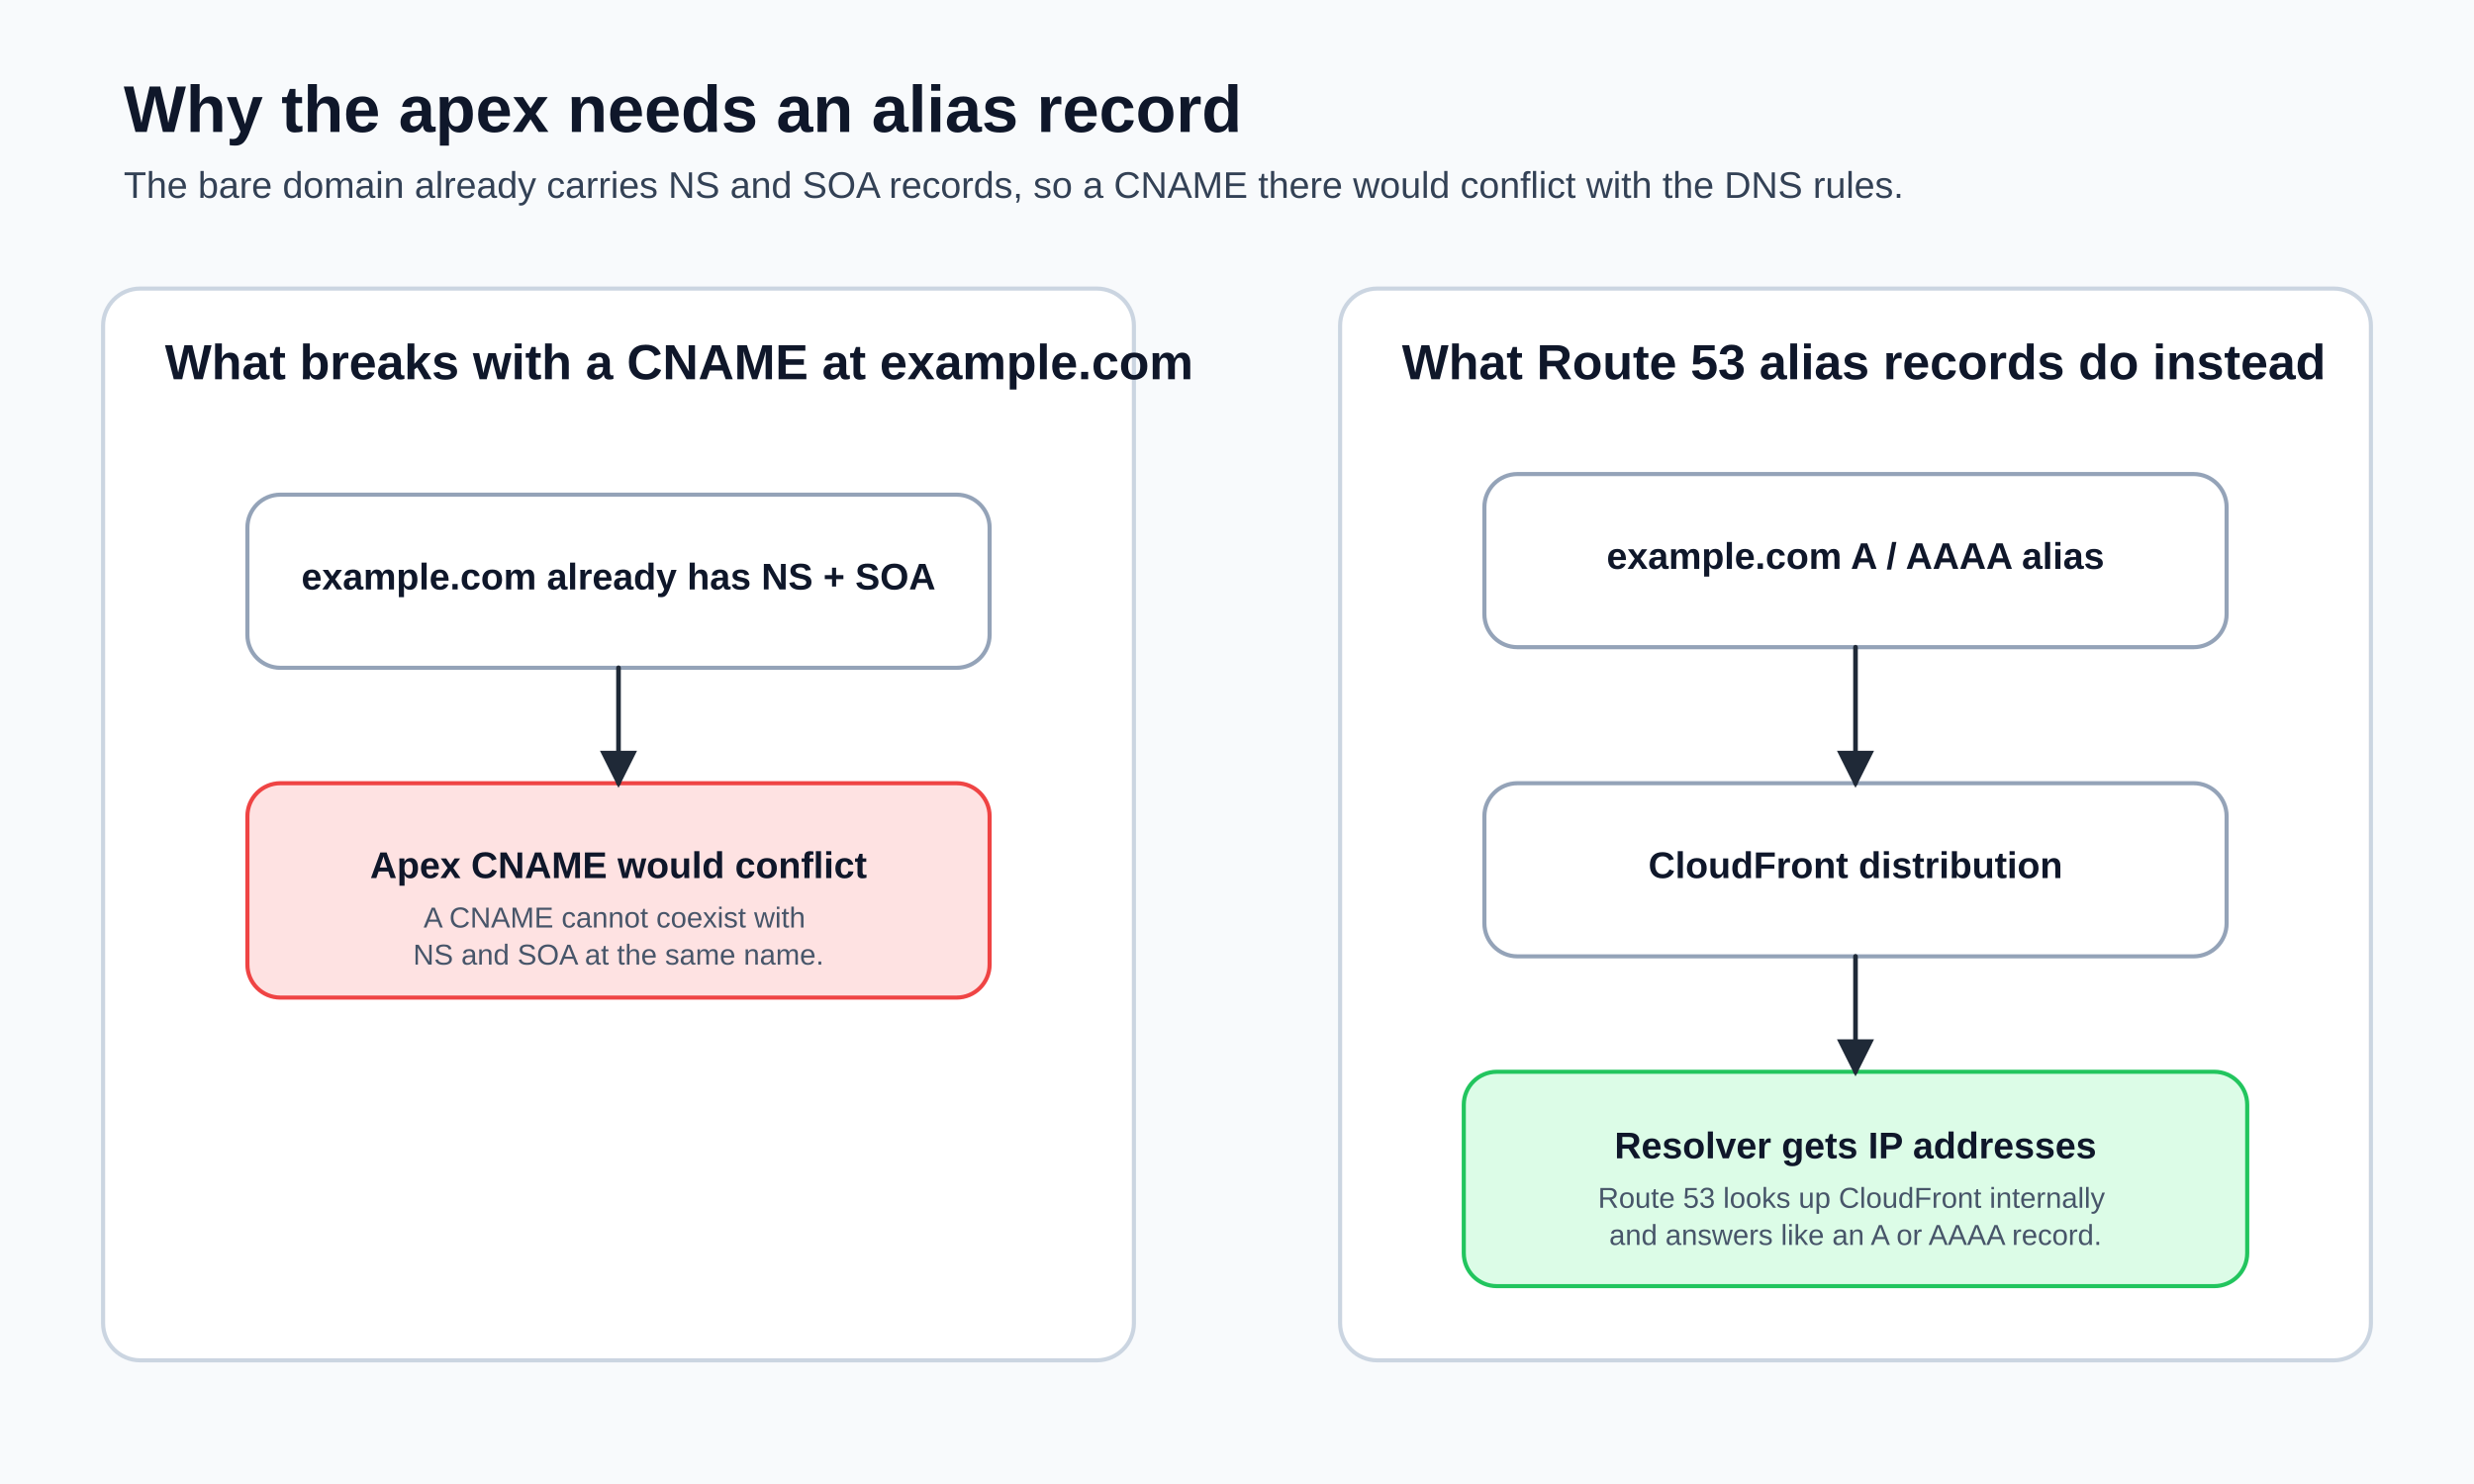
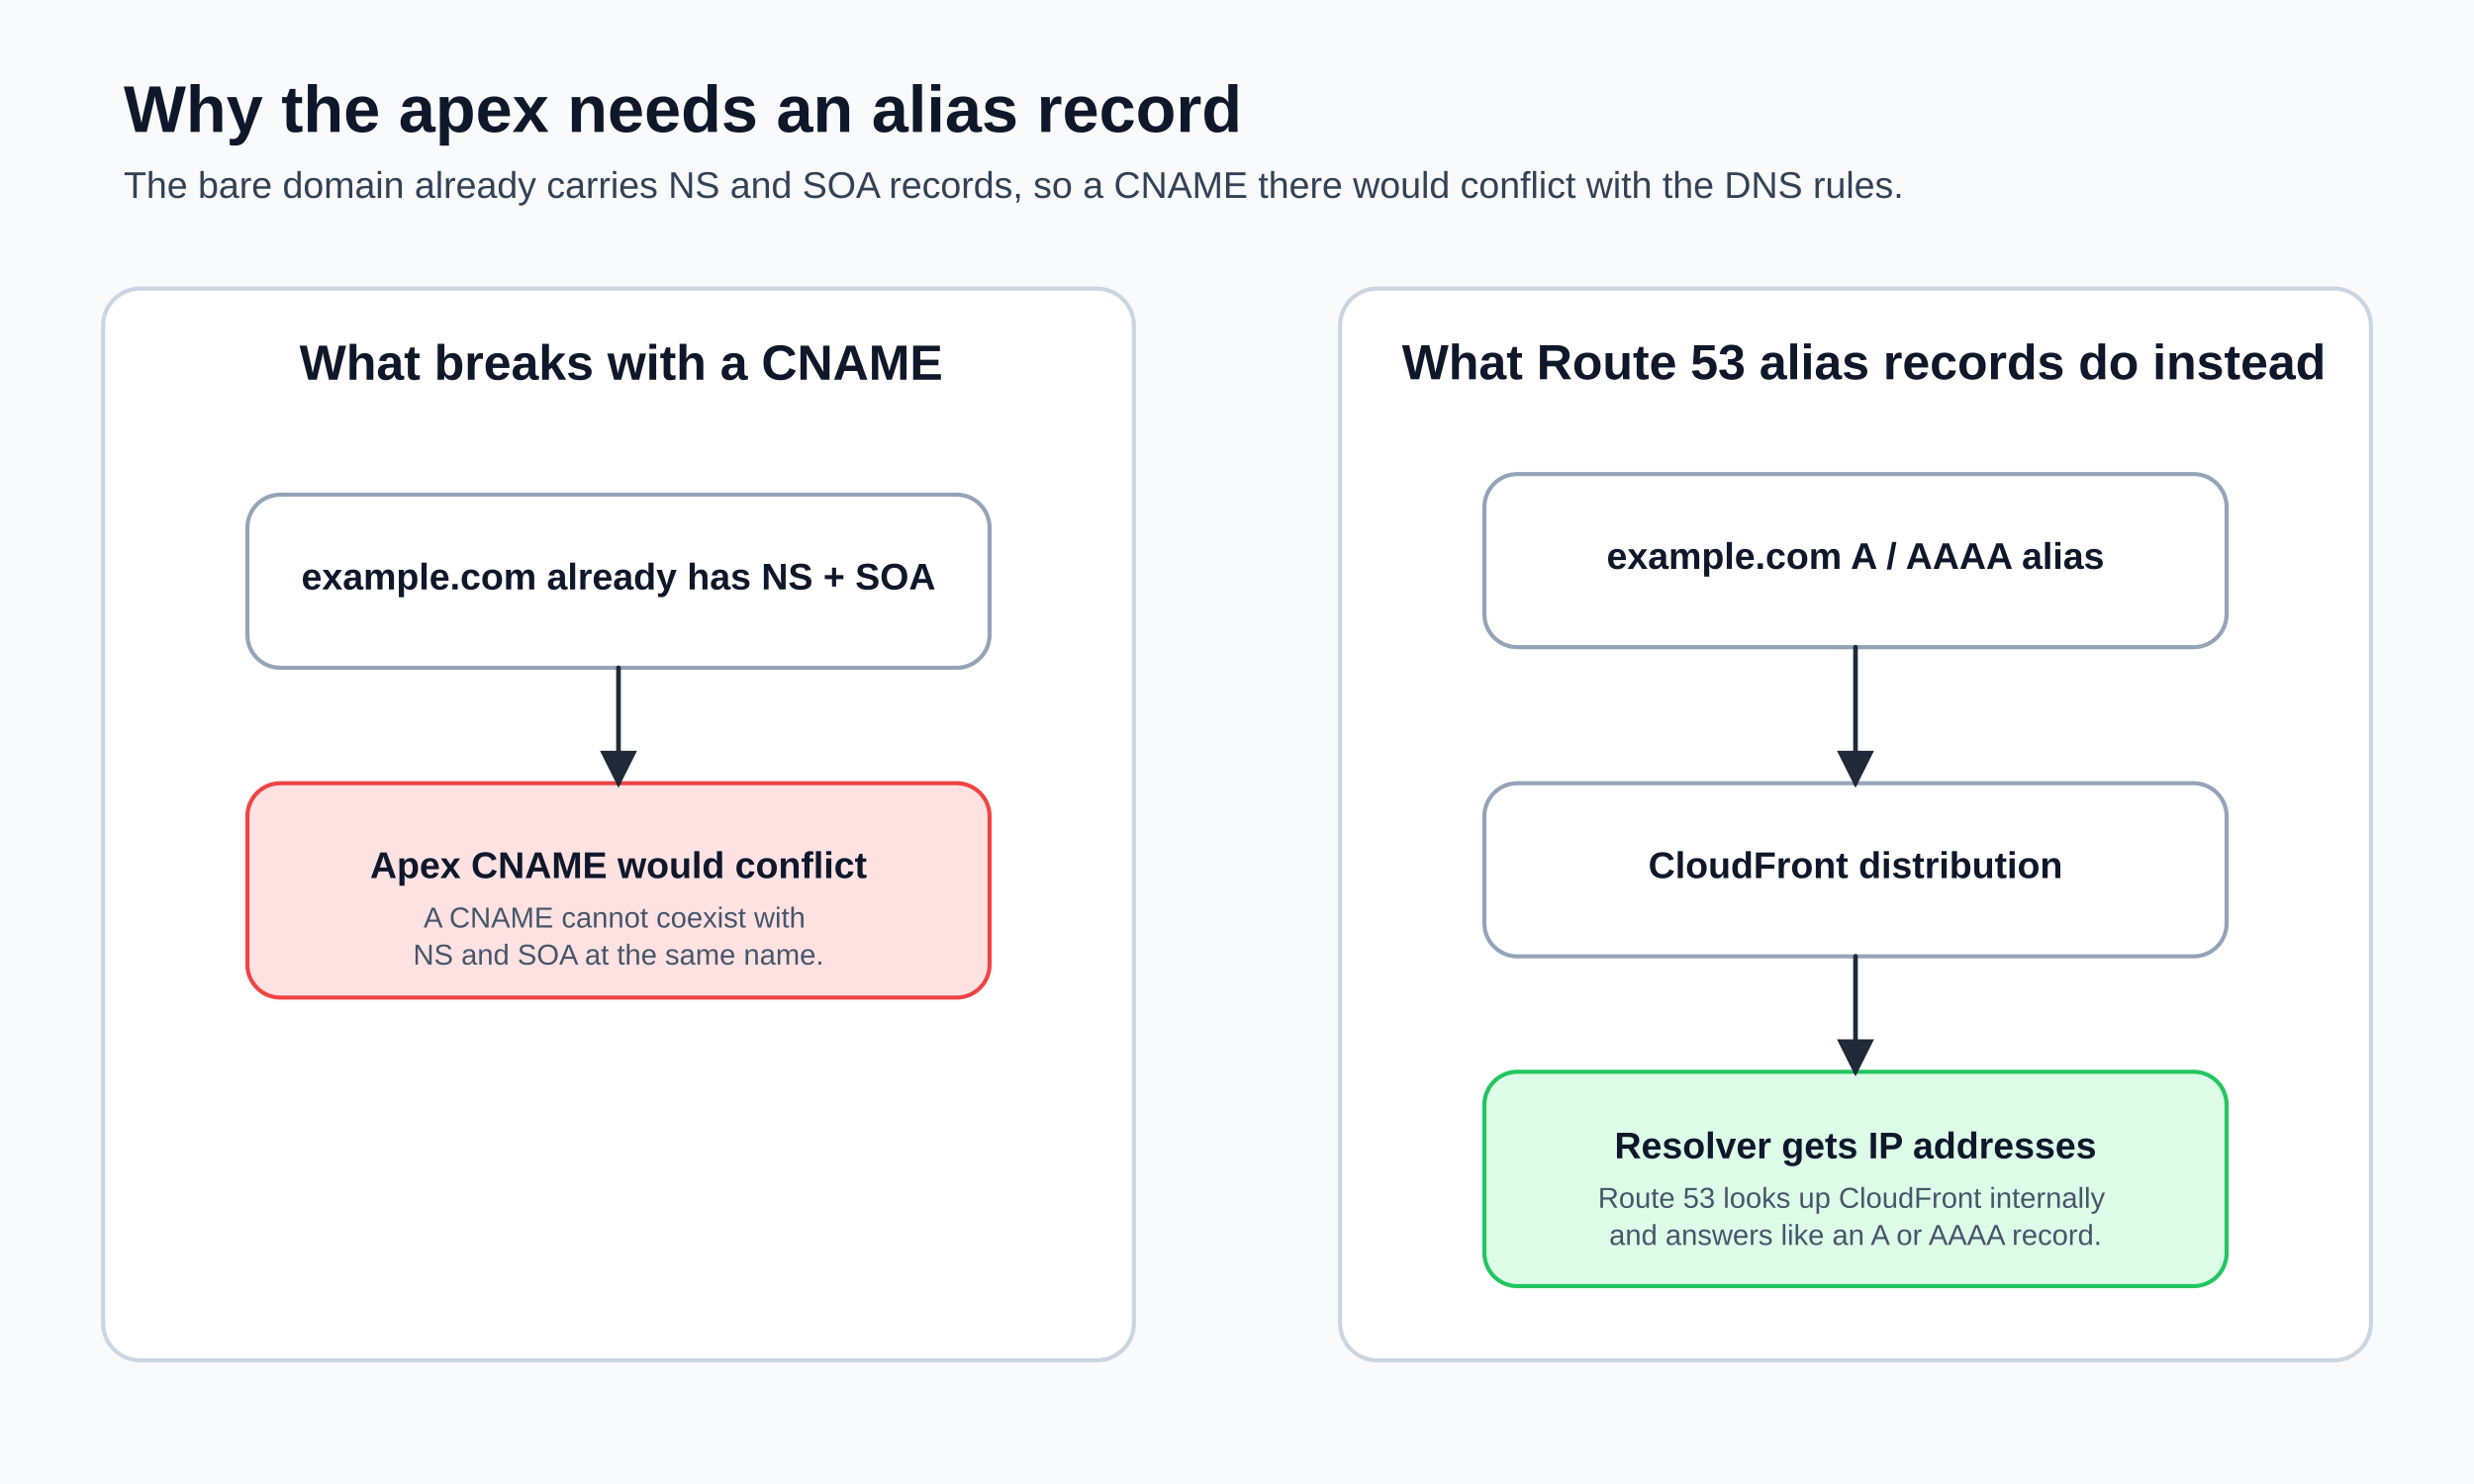
- <svg xmlns="http://www.w3.org/2000/svg" viewBox="0 0 1200 720" role="img" aria-labelledby="title desc">
-   <defs>
+ <svg xmlns="http://www.w3.org/2000/svg" viewBox="0 0 1200 720" role="img" aria-labelledby="title desc" version="1.1" id="svg12">
+   <defs id="defs1">
    <marker id="arrow" markerWidth="8" markerHeight="8" refX="7" refY="4" orient="auto-start-reverse">
-       <path d="M 0 0 L 8 4 L 0 8 z" fill="#1f2937" />
+       <path d="M 0 0 L 8 4 L 0 8 z" fill="#1f2937" id="path1" />
    </marker>
-     <style>
+     <style id="style1">
      .bg { fill: #f8fafc; }
      .panel { fill: #ffffff; stroke: #cbd5e1; stroke-width: 2; rx: 18; }
      .card { fill: #ffffff; stroke: #94a3b8; stroke-width: 2; rx: 16; }
      .warn { fill: #fee2e2; stroke: #ef4444; stroke-width: 2; rx: 16; }
      .green { fill: #dcfce7; stroke: #22c55e; stroke-width: 2; rx: 16; }
      .line {
        stroke: #1f2937;
        stroke-width: 2.25;
        stroke-linecap: round;
        stroke-linejoin: round;
        fill: none;
        marker-end: url(#arrow);
      }
      text { font-family: Arial, sans-serif; fill: #0f172a; }
      .title { font-size: 32px; font-weight: 700; }
      .subtitle { font-size: 18px; fill: #334155; }
      .heading { font-size: 24px; font-weight: 700; }
      .label { font-size: 18px; font-weight: 700; }
      .body { font-size: 16px; fill: #334155; }
      .small { font-size: 14px; fill: #475569; }
      .center { text-anchor: middle; }
    </style>
  </defs>
-   <rect class="bg" width="1200" height="720" />
-   <text x="60" y="64" class="title">Why the apex needs an alias record</text>
-   <text x="60" y="96" class="subtitle">The bare domain already carries NS and SOA records, so a CNAME there would conflict with the DNS rules.</text>
-   <rect x="50" y="140" width="500" height="520" class="panel" />
-   <text x="80" y="184" class="heading">What breaks with a CNAME at example.com</text>
-   <rect x="120" y="240" width="360" height="84" class="card" />
-   <text x="300" y="286" class="label center">example.com already has NS + SOA</text>
-   <rect x="120" y="380" width="360" height="104" class="warn" />
-   <text x="300" y="426" class="label center">Apex CNAME would conflict</text>
-   <text x="300" y="450" class="small center">
-     <tspan x="300" dy="0">A CNAME cannot coexist with</tspan>
-     <tspan x="300" dy="18">NS and SOA at the same name.</tspan>
+   <rect class="bg" width="1200" height="720" id="rect1" />
+   <text x="60" y="64" class="title" id="text1">Why the apex needs an alias record</text>
+   <text x="60" y="96" class="subtitle" id="text2">The bare domain already carries NS and SOA records, so a CNAME there would conflict with the DNS rules.</text>
+   <rect x="50" y="140" width="500" height="520" class="panel" id="rect2" />
+   <text x="145.265" y="184.223" class="heading" id="text3">What breaks with a CNAME</text>
+   <rect x="120" y="240" width="360" height="84" class="card" id="rect3" />
+   <text x="300" y="286" class="label center" id="text4">example.com already has NS + SOA</text>
+   <rect x="120" y="380" width="360" height="104" class="warn" id="rect4" />
+   <text x="300" y="426" class="label center" id="text5">Apex CNAME would conflict</text>
+   <text x="300" y="450" class="small center" id="text6">
+     <tspan x="300" dy="0" id="tspan5">A CNAME cannot coexist with</tspan>
+     <tspan x="300" dy="18" id="tspan6">NS and SOA at the same name.</tspan>
  </text>
-   <path class="line" d="M 300 324 L 300 380" />
-   <rect x="650" y="140" width="500" height="520" class="panel" />
-   <text x="680" y="184" class="heading">What Route 53 alias records do instead</text>
-   <rect x="720" y="230" width="360" height="84" class="card" />
-   <text x="900" y="276" class="label center">example.com A / AAAA alias</text>
-   <rect x="720" y="380" width="360" height="84" class="card" />
-   <text x="900" y="426" class="label center">CloudFront distribution</text>
-   <rect x="710" y="520" width="380" height="104" class="green" />
-   <text x="900" y="562" class="label center">Resolver gets IP addresses</text>
-   <text x="900" y="586" class="small center">
-     <tspan x="900" dy="0">Route 53 looks up CloudFront internally</tspan>
-     <tspan x="900" dy="18">and answers like an A or AAAA record.</tspan>
+   <path class="line" d="M 300 324 L 300 380" id="path6" />
+   <rect x="650" y="140" width="500" height="520" class="panel" id="rect6" />
+   <text x="680" y="184" class="heading" id="text7">What Route 53 alias records do instead</text>
+   <rect x="720" y="230" width="360" height="84" class="card" id="rect7" />
+   <text x="900" y="276" class="label center" id="text8">example.com A / AAAA alias</text>
+   <rect x="720" y="380" width="360" height="84" class="card" id="rect8" />
+   <text x="900" y="426" class="label center" id="text9">CloudFront distribution</text>
+   <rect x="720" y="520" width="360" height="104" class="green" id="rect9" />
+   <text x="900" y="562" class="label center" id="text10">Resolver gets IP addresses</text>
+   <text x="900" y="586" class="small center" id="text11">
+     <tspan x="900" dy="0" id="tspan10">Route 53 looks up CloudFront internally</tspan>
+     <tspan x="900" dy="18" id="tspan11">and answers like an A or AAAA record.</tspan>
  </text>
-   <path class="line" d="M 900 314 L 900 380" />
-   <path class="line" d="M 900 464 L 900 520" />
+   <path class="line" d="M 900 314 L 900 380" id="path11" />
+   <path class="line" d="M 900 464 L 900 520" id="path12" />
</svg>
